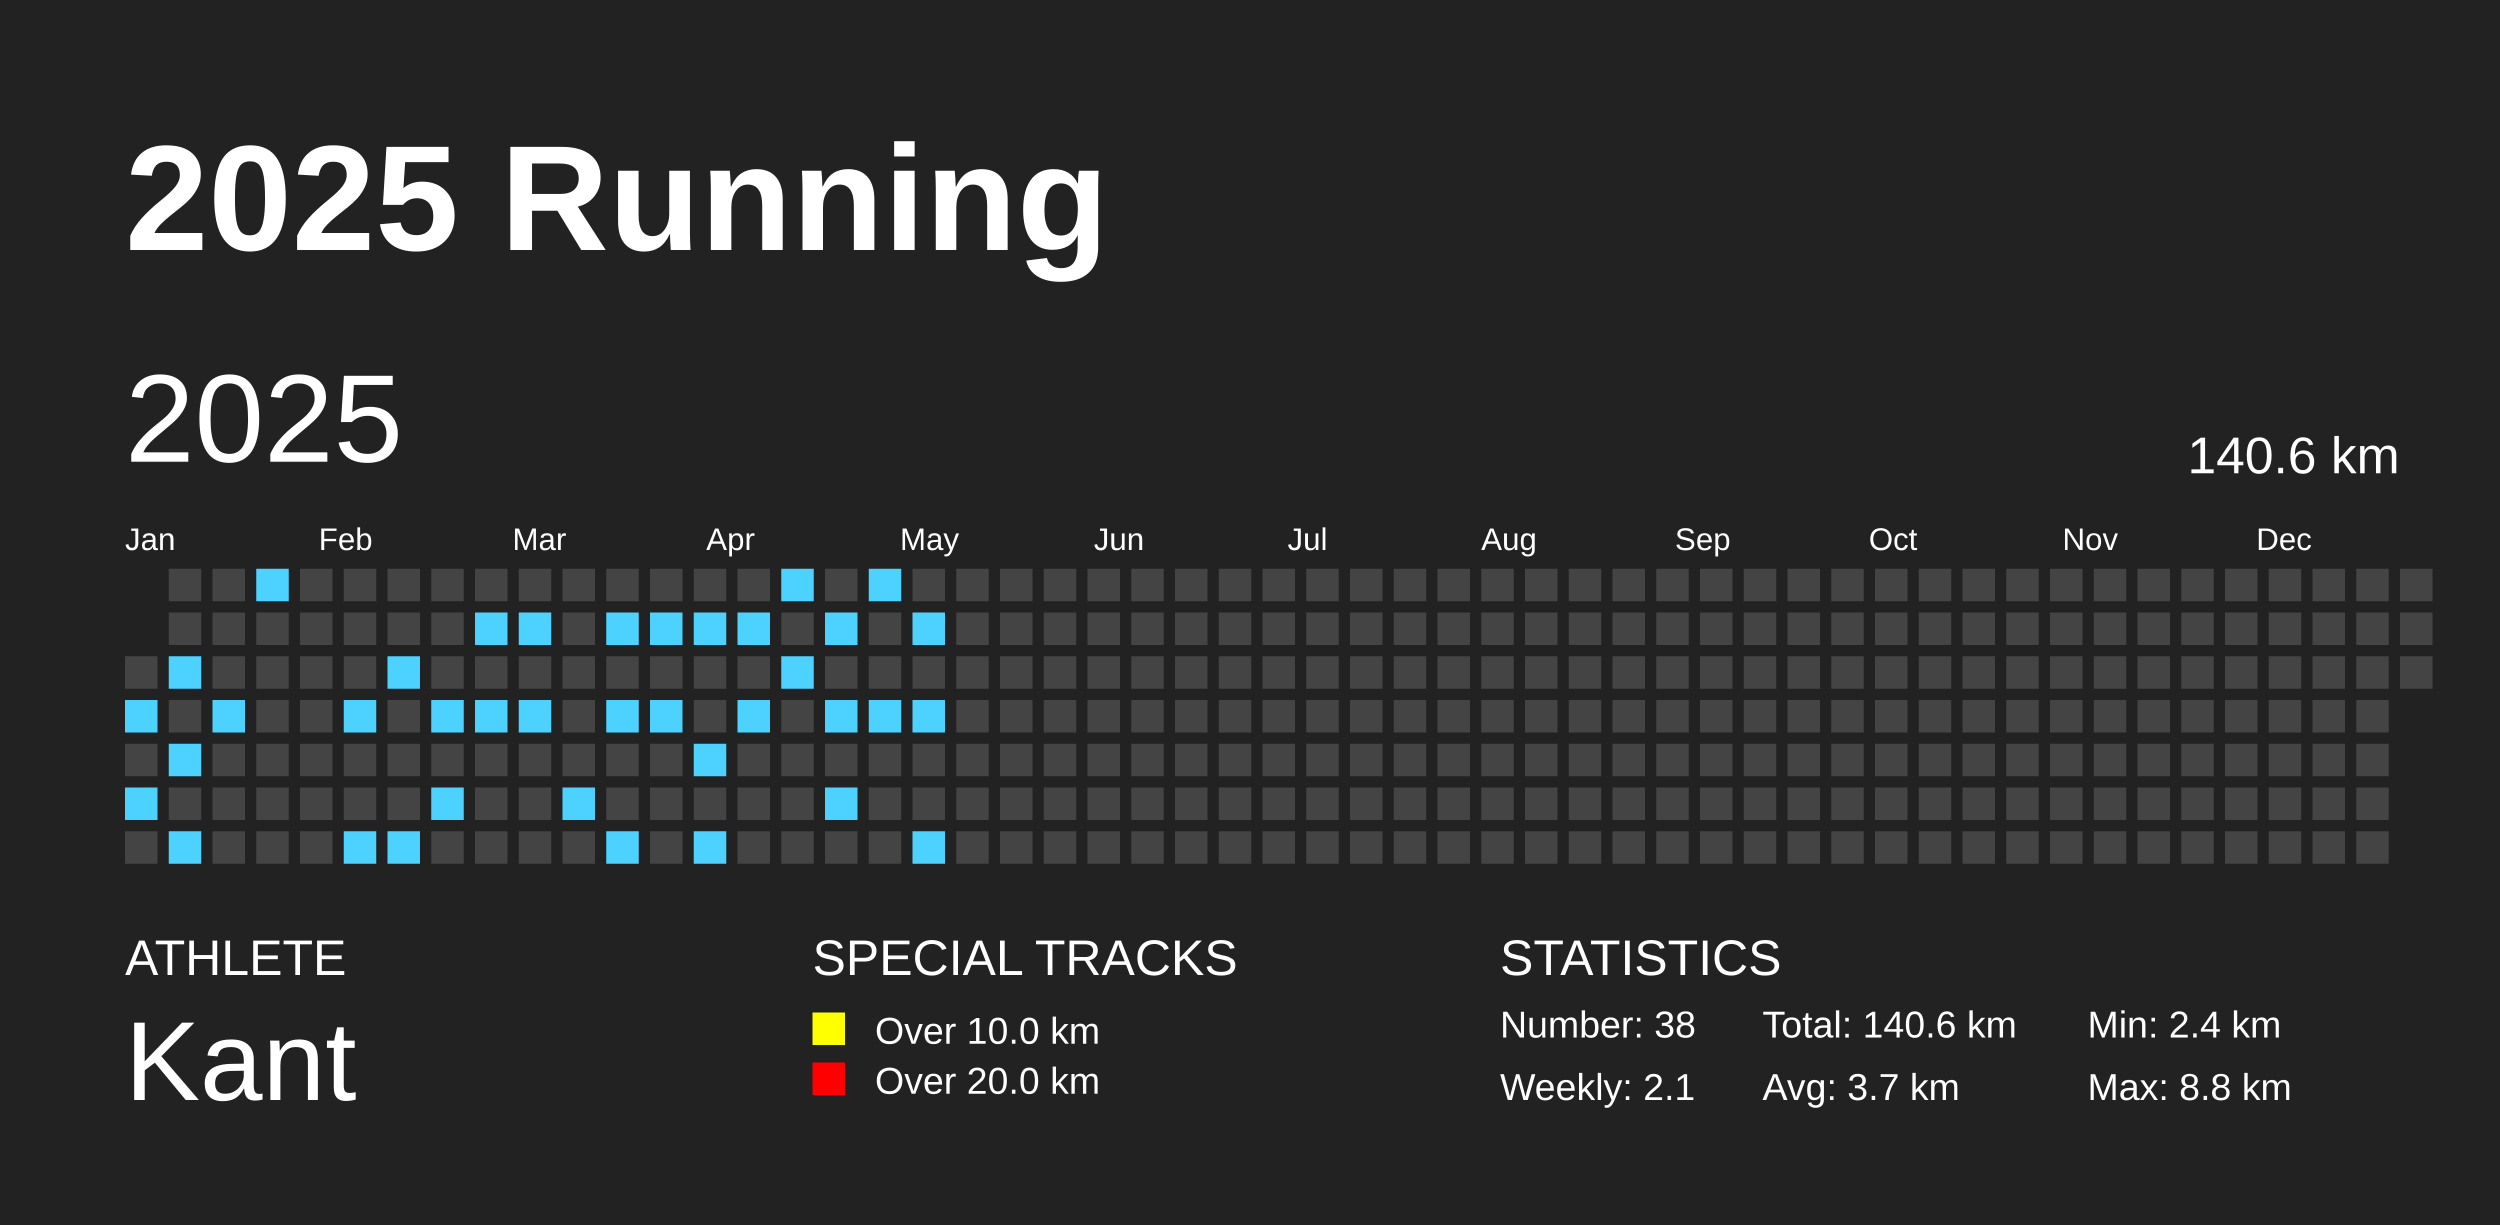
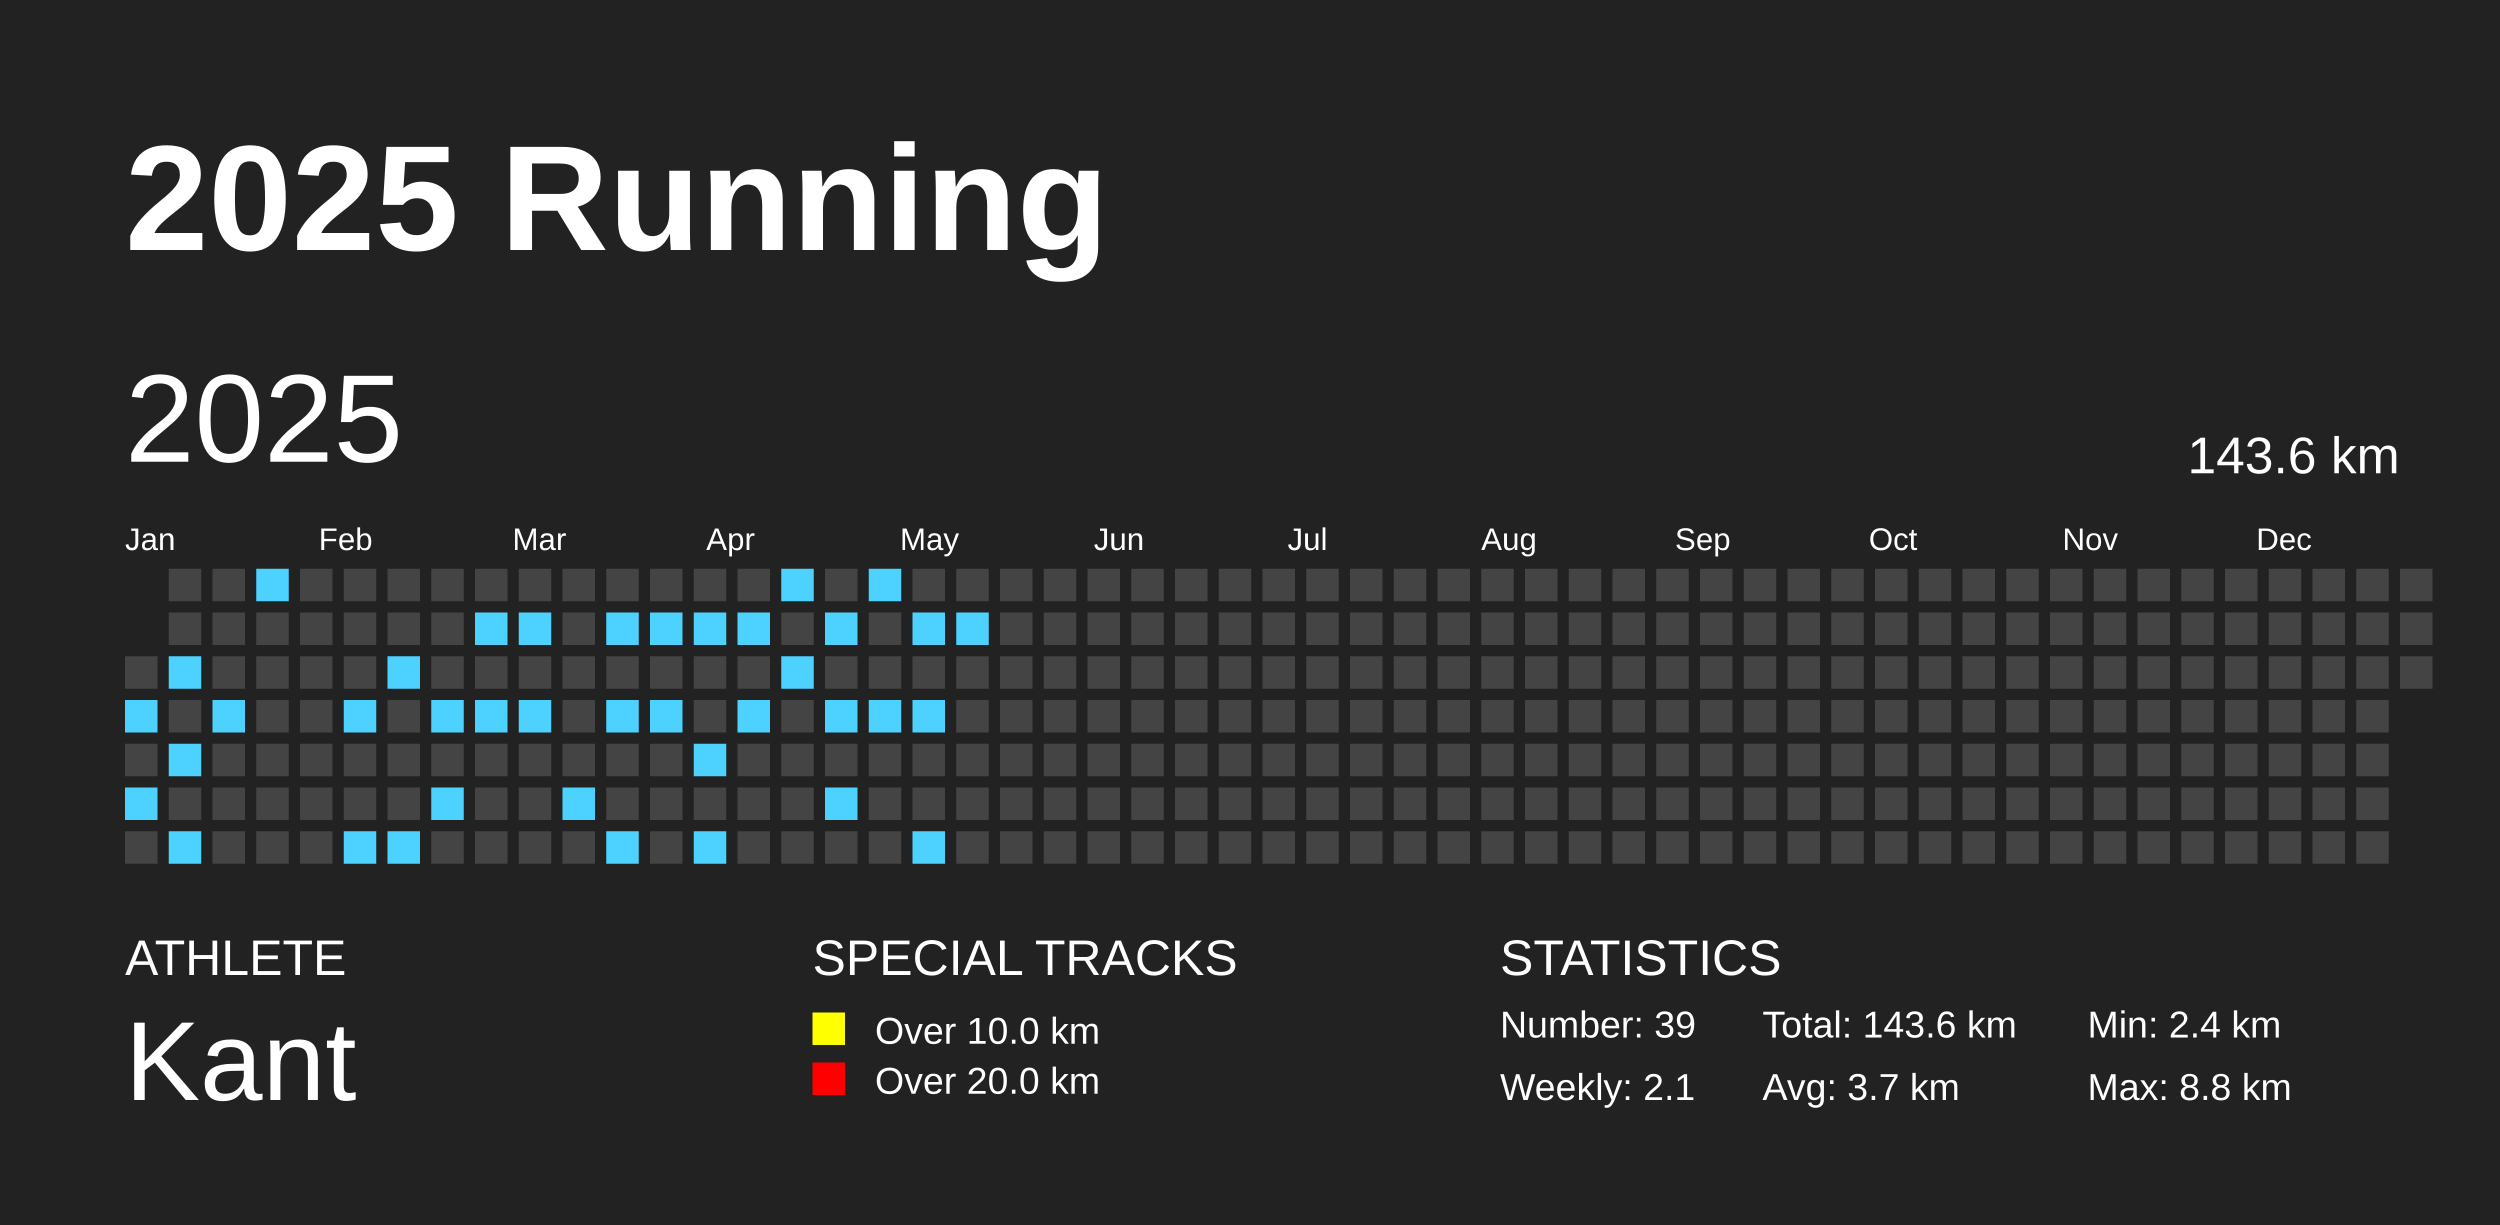
<svg xmlns="http://www.w3.org/2000/svg" baseProfile="full" height="98mm" version="1.1" viewBox="0,0,200,98" width="200mm">
  <defs />
  <rect fill="#222222" height="98" width="200" x="0" y="0" />
  <text fill="#FFFFFF" style="font-size:12px; font-family:Arial; font-weight:bold;" x="10" y="20">2025 Running</text>
  <text fill="#FFFFFF" style="font-size:4px; font-family:Arial" x="10" y="78">ATHLETE</text>
  <text fill="#FFFFFF" style="font-size:9px; font-family:Arial" x="10" y="88">Kant</text>
  <text fill="#FFFFFF" style="font-size:4px; font-family:Arial" x="65" y="78">SPECIAL TRACKS</text>
  <rect fill="yellow" height="2.6" width="2.6" x="65" y="81" />
  <text fill="#FFFFFF" style="font-size:3px; font-family:Arial" x="70" y="83.5">Over 10.0 km</text>
  <rect fill="red" height="2.6" width="2.6" x="65" y="85" />
  <text fill="#FFFFFF" style="font-size:3px; font-family:Arial" x="70" y="87.5">Over 20.0 km</text>
  <text fill="#FFFFFF" style="font-size:4px; font-family:Arial" x="120" y="78">STATISTICS</text>
-   <text fill="#FFFFFF" style="font-size:3px; font-family:Arial" x="120" y="83">Number: 38</text>
+   <text fill="#FFFFFF" style="font-size:3px; font-family:Arial" x="120" y="83">Number: 39</text>
  <text fill="#FFFFFF" style="font-size:3px; font-family:Arial" x="120" y="88">Weekly: 2.1</text>
-   <text fill="#FFFFFF" style="font-size:3px; font-family:Arial" x="141" y="83">Total: 140.6 km</text>
+   <text fill="#FFFFFF" style="font-size:3px; font-family:Arial" x="141" y="83">Total: 143.6 km</text>
  <text fill="#FFFFFF" style="font-size:3px; font-family:Arial" x="141" y="88">Avg: 3.7 km</text>
  <text fill="#FFFFFF" style="font-size:3px; font-family:Arial" x="167" y="83">Min: 2.4 km</text>
  <text fill="#FFFFFF" style="font-size:3px; font-family:Arial" x="167" y="88">Max: 8.8 km</text>
  <text dominant-baseline="hanging" fill="#FFFFFF" style="font-size:10.0px; font-family:Arial;" x="10" y="30">2025</text>
-   <text dominant-baseline="hanging" fill="#FFFFFF" style="font-size:4.125px; font-family:Arial;" x="175" y="35">140.6 km</text>
+   <text dominant-baseline="hanging" fill="#FFFFFF" style="font-size:4.125px; font-family:Arial;" x="175" y="35">143.6 km</text>
  <text fill="#FFFFFF" style="font-size:2.5px; font-family:Arial" x="10.0" y="44">Jan</text>
  <text fill="#FFFFFF" style="font-size:2.5px; font-family:Arial" x="25.5" y="44">Feb</text>
  <text fill="#FFFFFF" style="font-size:2.5px; font-family:Arial" x="41.0" y="44">Mar</text>
  <text fill="#FFFFFF" style="font-size:2.5px; font-family:Arial" x="56.5" y="44">Apr</text>
  <text fill="#FFFFFF" style="font-size:2.5px; font-family:Arial" x="72.0" y="44">May</text>
  <text fill="#FFFFFF" style="font-size:2.5px; font-family:Arial" x="87.5" y="44">Jun</text>
  <text fill="#FFFFFF" style="font-size:2.5px; font-family:Arial" x="103.0" y="44">Jul</text>
  <text fill="#FFFFFF" style="font-size:2.5px; font-family:Arial" x="118.5" y="44">Aug</text>
  <text fill="#FFFFFF" style="font-size:2.5px; font-family:Arial" x="134.0" y="44">Sep</text>
  <text fill="#FFFFFF" style="font-size:2.5px; font-family:Arial" x="149.5" y="44">Oct</text>
  <text fill="#FFFFFF" style="font-size:2.5px; font-family:Arial" x="165.0" y="44">Nov</text>
  <text fill="#FFFFFF" style="font-size:2.5px; font-family:Arial" x="180.5" y="44">Dec</text>
  <rect fill="#444444" height="2.6" width="2.6" x="10.0" y="52.5" />
  <rect fill="#4DD2FF" height="2.6" width="2.6" x="10.0" y="56.0" />
  <rect fill="#444444" height="2.6" width="2.6" x="10.0" y="59.5" />
  <rect fill="#4DD2FF" height="2.6" width="2.6" x="10.0" y="63.0" />
  <rect fill="#444444" height="2.6" width="2.6" x="10.0" y="66.5" />
  <rect fill="#444444" height="2.6" width="2.6" x="13.5" y="45.5" />
  <rect fill="#444444" height="2.6" width="2.6" x="13.5" y="49.0" />
  <rect fill="#4DD2FF" height="2.6" width="2.6" x="13.5" y="52.5" />
  <rect fill="#444444" height="2.6" width="2.6" x="13.5" y="56.0" />
  <rect fill="#4DD2FF" height="2.6" width="2.6" x="13.5" y="59.5" />
  <rect fill="#444444" height="2.6" width="2.6" x="13.5" y="63.0" />
  <rect fill="#4DD2FF" height="2.6" width="2.6" x="13.5" y="66.5" />
  <rect fill="#444444" height="2.6" width="2.6" x="17.0" y="45.5" />
  <rect fill="#444444" height="2.6" width="2.6" x="17.0" y="49.0" />
  <rect fill="#444444" height="2.6" width="2.6" x="17.0" y="52.5" />
  <rect fill="#4DD2FF" height="2.6" width="2.6" x="17.0" y="56.0" />
  <rect fill="#444444" height="2.6" width="2.6" x="17.0" y="59.5" />
  <rect fill="#444444" height="2.6" width="2.6" x="17.0" y="63.0" />
  <rect fill="#444444" height="2.6" width="2.6" x="17.0" y="66.5" />
  <rect fill="#4DD2FF" height="2.6" width="2.6" x="20.5" y="45.5" />
  <rect fill="#444444" height="2.6" width="2.6" x="20.5" y="49.0" />
  <rect fill="#444444" height="2.6" width="2.6" x="20.5" y="52.5" />
  <rect fill="#444444" height="2.6" width="2.6" x="20.5" y="56.0" />
  <rect fill="#444444" height="2.6" width="2.6" x="20.5" y="59.5" />
  <rect fill="#444444" height="2.6" width="2.6" x="20.5" y="63.0" />
  <rect fill="#444444" height="2.6" width="2.6" x="20.5" y="66.5" />
  <rect fill="#444444" height="2.6" width="2.6" x="24.0" y="45.5" />
  <rect fill="#444444" height="2.6" width="2.6" x="24.0" y="49.0" />
  <rect fill="#444444" height="2.6" width="2.6" x="24.0" y="52.5" />
  <rect fill="#444444" height="2.6" width="2.6" x="24.0" y="56.0" />
  <rect fill="#444444" height="2.6" width="2.6" x="24.0" y="59.5" />
  <rect fill="#444444" height="2.6" width="2.6" x="24.0" y="63.0" />
  <rect fill="#444444" height="2.6" width="2.6" x="24.0" y="66.5" />
  <rect fill="#444444" height="2.6" width="2.6" x="27.5" y="45.5" />
  <rect fill="#444444" height="2.6" width="2.6" x="27.5" y="49.0" />
  <rect fill="#444444" height="2.6" width="2.6" x="27.5" y="52.5" />
  <rect fill="#4DD2FF" height="2.6" width="2.6" x="27.5" y="56.0" />
  <rect fill="#444444" height="2.6" width="2.6" x="27.5" y="59.5" />
  <rect fill="#444444" height="2.6" width="2.6" x="27.5" y="63.0" />
  <rect fill="#4DD2FF" height="2.6" width="2.6" x="27.5" y="66.5" />
  <rect fill="#444444" height="2.6" width="2.6" x="31.0" y="45.5" />
  <rect fill="#444444" height="2.6" width="2.6" x="31.0" y="49.0" />
  <rect fill="#4DD2FF" height="2.6" width="2.6" x="31.0" y="52.5" />
  <rect fill="#444444" height="2.6" width="2.6" x="31.0" y="56.0" />
  <rect fill="#444444" height="2.6" width="2.6" x="31.0" y="59.5" />
  <rect fill="#444444" height="2.6" width="2.6" x="31.0" y="63.0" />
  <rect fill="#4DD2FF" height="2.6" width="2.6" x="31.0" y="66.5" />
  <rect fill="#444444" height="2.6" width="2.6" x="34.5" y="45.5" />
  <rect fill="#444444" height="2.6" width="2.6" x="34.5" y="49.0" />
  <rect fill="#444444" height="2.6" width="2.6" x="34.5" y="52.5" />
  <rect fill="#4DD2FF" height="2.6" width="2.6" x="34.5" y="56.0" />
  <rect fill="#444444" height="2.6" width="2.6" x="34.5" y="59.5" />
  <rect fill="#4DD2FF" height="2.6" width="2.6" x="34.5" y="63.0" />
  <rect fill="#444444" height="2.6" width="2.6" x="34.5" y="66.5" />
  <rect fill="#444444" height="2.6" width="2.6" x="38.0" y="45.5" />
  <rect fill="#4DD2FF" height="2.6" width="2.6" x="38.0" y="49.0" />
  <rect fill="#444444" height="2.6" width="2.6" x="38.0" y="52.5" />
  <rect fill="#4DD2FF" height="2.6" width="2.6" x="38.0" y="56.0" />
  <rect fill="#444444" height="2.6" width="2.6" x="38.0" y="59.5" />
  <rect fill="#444444" height="2.6" width="2.6" x="38.0" y="63.0" />
  <rect fill="#444444" height="2.6" width="2.6" x="38.0" y="66.5" />
  <rect fill="#444444" height="2.6" width="2.6" x="41.5" y="45.5" />
  <rect fill="#4DD2FF" height="2.6" width="2.6" x="41.5" y="49.0" />
  <rect fill="#444444" height="2.6" width="2.6" x="41.5" y="52.5" />
  <rect fill="#4DD2FF" height="2.6" width="2.6" x="41.5" y="56.0" />
  <rect fill="#444444" height="2.6" width="2.6" x="41.5" y="59.5" />
  <rect fill="#444444" height="2.6" width="2.6" x="41.5" y="63.0" />
  <rect fill="#444444" height="2.6" width="2.6" x="41.5" y="66.5" />
  <rect fill="#444444" height="2.6" width="2.6" x="45.0" y="45.5" />
  <rect fill="#444444" height="2.6" width="2.6" x="45.0" y="49.0" />
  <rect fill="#444444" height="2.6" width="2.6" x="45.0" y="52.5" />
  <rect fill="#444444" height="2.6" width="2.6" x="45.0" y="56.0" />
  <rect fill="#444444" height="2.6" width="2.6" x="45.0" y="59.5" />
  <rect fill="#4DD2FF" height="2.6" width="2.6" x="45.0" y="63.0" />
  <rect fill="#444444" height="2.6" width="2.6" x="45.0" y="66.5" />
  <rect fill="#444444" height="2.6" width="2.6" x="48.5" y="45.5" />
  <rect fill="#4DD2FF" height="2.6" width="2.6" x="48.5" y="49.0" />
  <rect fill="#444444" height="2.6" width="2.6" x="48.5" y="52.5" />
  <rect fill="#4DD2FF" height="2.6" width="2.6" x="48.5" y="56.0" />
  <rect fill="#444444" height="2.6" width="2.6" x="48.5" y="59.5" />
  <rect fill="#444444" height="2.6" width="2.6" x="48.5" y="63.0" />
  <rect fill="#4DD2FF" height="2.6" width="2.6" x="48.5" y="66.5" />
  <rect fill="#444444" height="2.6" width="2.6" x="52.0" y="45.5" />
  <rect fill="#4DD2FF" height="2.6" width="2.6" x="52.0" y="49.0" />
  <rect fill="#444444" height="2.6" width="2.6" x="52.0" y="52.5" />
  <rect fill="#4DD2FF" height="2.6" width="2.6" x="52.0" y="56.0" />
  <rect fill="#444444" height="2.6" width="2.6" x="52.0" y="59.5" />
  <rect fill="#444444" height="2.6" width="2.6" x="52.0" y="63.0" />
  <rect fill="#444444" height="2.6" width="2.6" x="52.0" y="66.5" />
  <rect fill="#444444" height="2.6" width="2.6" x="55.5" y="45.5" />
  <rect fill="#4DD2FF" height="2.6" width="2.6" x="55.5" y="49.0" />
  <rect fill="#444444" height="2.6" width="2.6" x="55.5" y="52.5" />
  <rect fill="#444444" height="2.6" width="2.6" x="55.5" y="56.0" />
  <rect fill="#4DD2FF" height="2.6" width="2.6" x="55.5" y="59.5" />
  <rect fill="#444444" height="2.6" width="2.6" x="55.5" y="63.0" />
  <rect fill="#4DD2FF" height="2.6" width="2.6" x="55.5" y="66.5" />
  <rect fill="#444444" height="2.6" width="2.6" x="59.0" y="45.5" />
  <rect fill="#4DD2FF" height="2.6" width="2.6" x="59.0" y="49.0" />
  <rect fill="#444444" height="2.6" width="2.6" x="59.0" y="52.5" />
  <rect fill="#4DD2FF" height="2.6" width="2.6" x="59.0" y="56.0" />
  <rect fill="#444444" height="2.6" width="2.6" x="59.0" y="59.5" />
  <rect fill="#444444" height="2.6" width="2.6" x="59.0" y="63.0" />
  <rect fill="#444444" height="2.6" width="2.6" x="59.0" y="66.5" />
  <rect fill="#4DD2FF" height="2.6" width="2.6" x="62.5" y="45.5" />
  <rect fill="#444444" height="2.6" width="2.6" x="62.5" y="49.0" />
  <rect fill="#4DD2FF" height="2.6" width="2.6" x="62.5" y="52.5" />
  <rect fill="#444444" height="2.6" width="2.6" x="62.5" y="56.0" />
  <rect fill="#444444" height="2.6" width="2.6" x="62.5" y="59.5" />
  <rect fill="#444444" height="2.6" width="2.6" x="62.5" y="63.0" />
  <rect fill="#444444" height="2.6" width="2.6" x="62.5" y="66.5" />
  <rect fill="#444444" height="2.6" width="2.6" x="66.0" y="45.5" />
  <rect fill="#4DD2FF" height="2.6" width="2.6" x="66.0" y="49.0" />
  <rect fill="#444444" height="2.6" width="2.6" x="66.0" y="52.5" />
  <rect fill="#4DD2FF" height="2.6" width="2.6" x="66.0" y="56.0" />
  <rect fill="#444444" height="2.6" width="2.6" x="66.0" y="59.5" />
  <rect fill="#4DD2FF" height="2.6" width="2.6" x="66.0" y="63.0" />
  <rect fill="#444444" height="2.6" width="2.6" x="66.0" y="66.5" />
  <rect fill="#4DD2FF" height="2.6" width="2.6" x="69.5" y="45.5" />
  <rect fill="#444444" height="2.6" width="2.6" x="69.5" y="49.0" />
  <rect fill="#444444" height="2.6" width="2.6" x="69.5" y="52.5" />
  <rect fill="#4DD2FF" height="2.6" width="2.6" x="69.5" y="56.0" />
  <rect fill="#444444" height="2.6" width="2.6" x="69.5" y="59.5" />
  <rect fill="#444444" height="2.6" width="2.6" x="69.5" y="63.0" />
  <rect fill="#444444" height="2.6" width="2.6" x="69.5" y="66.5" />
  <rect fill="#444444" height="2.6" width="2.6" x="73.0" y="45.5" />
  <rect fill="#4DD2FF" height="2.6" width="2.6" x="73.0" y="49.0" />
  <rect fill="#444444" height="2.6" width="2.6" x="73.0" y="52.5" />
  <rect fill="#4DD2FF" height="2.6" width="2.6" x="73.0" y="56.0" />
  <rect fill="#444444" height="2.6" width="2.6" x="73.0" y="59.5" />
  <rect fill="#444444" height="2.6" width="2.6" x="73.0" y="63.0" />
  <rect fill="#4DD2FF" height="2.6" width="2.6" x="73.0" y="66.5" />
  <rect fill="#444444" height="2.6" width="2.6" x="76.5" y="45.5" />
-   <rect fill="#444444" height="2.6" width="2.6" x="76.5" y="49.0" />
+   <rect fill="#4DD2FF" height="2.6" width="2.6" x="76.5" y="49.0" />
  <rect fill="#444444" height="2.6" width="2.6" x="76.5" y="52.5" />
  <rect fill="#444444" height="2.6" width="2.6" x="76.5" y="56.0" />
  <rect fill="#444444" height="2.6" width="2.6" x="76.5" y="59.5" />
  <rect fill="#444444" height="2.6" width="2.6" x="76.5" y="63.0" />
  <rect fill="#444444" height="2.6" width="2.6" x="76.5" y="66.5" />
  <rect fill="#444444" height="2.6" width="2.6" x="80.0" y="45.5" />
  <rect fill="#444444" height="2.6" width="2.6" x="80.0" y="49.0" />
  <rect fill="#444444" height="2.6" width="2.6" x="80.0" y="52.5" />
  <rect fill="#444444" height="2.6" width="2.6" x="80.0" y="56.0" />
  <rect fill="#444444" height="2.6" width="2.6" x="80.0" y="59.5" />
  <rect fill="#444444" height="2.6" width="2.6" x="80.0" y="63.0" />
  <rect fill="#444444" height="2.6" width="2.6" x="80.0" y="66.5" />
  <rect fill="#444444" height="2.6" width="2.6" x="83.5" y="45.5" />
  <rect fill="#444444" height="2.6" width="2.6" x="83.5" y="49.0" />
  <rect fill="#444444" height="2.6" width="2.6" x="83.5" y="52.5" />
  <rect fill="#444444" height="2.6" width="2.6" x="83.5" y="56.0" />
  <rect fill="#444444" height="2.6" width="2.6" x="83.5" y="59.5" />
  <rect fill="#444444" height="2.6" width="2.6" x="83.5" y="63.0" />
  <rect fill="#444444" height="2.6" width="2.6" x="83.5" y="66.5" />
  <rect fill="#444444" height="2.6" width="2.6" x="87.0" y="45.5" />
  <rect fill="#444444" height="2.6" width="2.6" x="87.0" y="49.0" />
  <rect fill="#444444" height="2.6" width="2.6" x="87.0" y="52.5" />
  <rect fill="#444444" height="2.6" width="2.6" x="87.0" y="56.0" />
  <rect fill="#444444" height="2.6" width="2.6" x="87.0" y="59.5" />
  <rect fill="#444444" height="2.6" width="2.6" x="87.0" y="63.0" />
  <rect fill="#444444" height="2.6" width="2.6" x="87.0" y="66.5" />
  <rect fill="#444444" height="2.6" width="2.6" x="90.5" y="45.5" />
  <rect fill="#444444" height="2.6" width="2.6" x="90.5" y="49.0" />
  <rect fill="#444444" height="2.6" width="2.6" x="90.5" y="52.5" />
  <rect fill="#444444" height="2.6" width="2.6" x="90.5" y="56.0" />
  <rect fill="#444444" height="2.6" width="2.6" x="90.5" y="59.5" />
  <rect fill="#444444" height="2.6" width="2.6" x="90.5" y="63.0" />
  <rect fill="#444444" height="2.6" width="2.6" x="90.5" y="66.5" />
  <rect fill="#444444" height="2.6" width="2.6" x="94.0" y="45.5" />
  <rect fill="#444444" height="2.6" width="2.6" x="94.0" y="49.0" />
  <rect fill="#444444" height="2.6" width="2.6" x="94.0" y="52.5" />
  <rect fill="#444444" height="2.6" width="2.6" x="94.0" y="56.0" />
  <rect fill="#444444" height="2.6" width="2.6" x="94.0" y="59.5" />
  <rect fill="#444444" height="2.6" width="2.6" x="94.0" y="63.0" />
  <rect fill="#444444" height="2.6" width="2.6" x="94.0" y="66.5" />
  <rect fill="#444444" height="2.6" width="2.6" x="97.5" y="45.5" />
  <rect fill="#444444" height="2.6" width="2.6" x="97.5" y="49.0" />
  <rect fill="#444444" height="2.6" width="2.6" x="97.5" y="52.5" />
  <rect fill="#444444" height="2.6" width="2.6" x="97.5" y="56.0" />
  <rect fill="#444444" height="2.6" width="2.6" x="97.5" y="59.5" />
  <rect fill="#444444" height="2.6" width="2.6" x="97.5" y="63.0" />
  <rect fill="#444444" height="2.6" width="2.6" x="97.5" y="66.5" />
  <rect fill="#444444" height="2.6" width="2.6" x="101.0" y="45.5" />
  <rect fill="#444444" height="2.6" width="2.6" x="101.0" y="49.0" />
  <rect fill="#444444" height="2.6" width="2.6" x="101.0" y="52.5" />
  <rect fill="#444444" height="2.6" width="2.6" x="101.0" y="56.0" />
  <rect fill="#444444" height="2.6" width="2.6" x="101.0" y="59.5" />
  <rect fill="#444444" height="2.6" width="2.6" x="101.0" y="63.0" />
  <rect fill="#444444" height="2.6" width="2.6" x="101.0" y="66.5" />
  <rect fill="#444444" height="2.6" width="2.6" x="104.5" y="45.5" />
  <rect fill="#444444" height="2.6" width="2.6" x="104.5" y="49.0" />
  <rect fill="#444444" height="2.6" width="2.6" x="104.5" y="52.5" />
  <rect fill="#444444" height="2.6" width="2.6" x="104.5" y="56.0" />
  <rect fill="#444444" height="2.6" width="2.6" x="104.5" y="59.5" />
  <rect fill="#444444" height="2.6" width="2.6" x="104.5" y="63.0" />
  <rect fill="#444444" height="2.6" width="2.6" x="104.5" y="66.5" />
  <rect fill="#444444" height="2.6" width="2.6" x="108.0" y="45.5" />
  <rect fill="#444444" height="2.6" width="2.6" x="108.0" y="49.0" />
  <rect fill="#444444" height="2.6" width="2.6" x="108.0" y="52.5" />
  <rect fill="#444444" height="2.6" width="2.6" x="108.0" y="56.0" />
  <rect fill="#444444" height="2.6" width="2.6" x="108.0" y="59.5" />
  <rect fill="#444444" height="2.6" width="2.6" x="108.0" y="63.0" />
  <rect fill="#444444" height="2.6" width="2.6" x="108.0" y="66.5" />
  <rect fill="#444444" height="2.6" width="2.6" x="111.5" y="45.5" />
  <rect fill="#444444" height="2.6" width="2.6" x="111.5" y="49.0" />
  <rect fill="#444444" height="2.6" width="2.6" x="111.5" y="52.5" />
  <rect fill="#444444" height="2.6" width="2.6" x="111.5" y="56.0" />
  <rect fill="#444444" height="2.6" width="2.6" x="111.5" y="59.5" />
  <rect fill="#444444" height="2.6" width="2.6" x="111.5" y="63.0" />
  <rect fill="#444444" height="2.6" width="2.6" x="111.5" y="66.5" />
  <rect fill="#444444" height="2.6" width="2.6" x="115.0" y="45.5" />
  <rect fill="#444444" height="2.6" width="2.6" x="115.0" y="49.0" />
  <rect fill="#444444" height="2.6" width="2.6" x="115.0" y="52.5" />
  <rect fill="#444444" height="2.6" width="2.6" x="115.0" y="56.0" />
  <rect fill="#444444" height="2.6" width="2.6" x="115.0" y="59.5" />
  <rect fill="#444444" height="2.6" width="2.6" x="115.0" y="63.0" />
  <rect fill="#444444" height="2.6" width="2.6" x="115.0" y="66.5" />
  <rect fill="#444444" height="2.6" width="2.6" x="118.5" y="45.5" />
  <rect fill="#444444" height="2.6" width="2.6" x="118.5" y="49.0" />
  <rect fill="#444444" height="2.6" width="2.6" x="118.5" y="52.5" />
  <rect fill="#444444" height="2.6" width="2.6" x="118.5" y="56.0" />
  <rect fill="#444444" height="2.6" width="2.6" x="118.5" y="59.5" />
  <rect fill="#444444" height="2.6" width="2.6" x="118.5" y="63.0" />
  <rect fill="#444444" height="2.6" width="2.6" x="118.5" y="66.5" />
  <rect fill="#444444" height="2.6" width="2.6" x="122.0" y="45.5" />
  <rect fill="#444444" height="2.6" width="2.6" x="122.0" y="49.0" />
  <rect fill="#444444" height="2.6" width="2.6" x="122.0" y="52.5" />
  <rect fill="#444444" height="2.6" width="2.6" x="122.0" y="56.0" />
  <rect fill="#444444" height="2.6" width="2.6" x="122.0" y="59.5" />
  <rect fill="#444444" height="2.6" width="2.6" x="122.0" y="63.0" />
  <rect fill="#444444" height="2.6" width="2.6" x="122.0" y="66.5" />
  <rect fill="#444444" height="2.6" width="2.6" x="125.5" y="45.5" />
  <rect fill="#444444" height="2.6" width="2.6" x="125.5" y="49.0" />
  <rect fill="#444444" height="2.6" width="2.6" x="125.5" y="52.5" />
  <rect fill="#444444" height="2.6" width="2.6" x="125.5" y="56.0" />
  <rect fill="#444444" height="2.6" width="2.6" x="125.5" y="59.5" />
  <rect fill="#444444" height="2.6" width="2.6" x="125.5" y="63.0" />
  <rect fill="#444444" height="2.6" width="2.6" x="125.5" y="66.5" />
  <rect fill="#444444" height="2.6" width="2.6" x="129.0" y="45.5" />
  <rect fill="#444444" height="2.6" width="2.6" x="129.0" y="49.0" />
  <rect fill="#444444" height="2.6" width="2.6" x="129.0" y="52.5" />
  <rect fill="#444444" height="2.6" width="2.6" x="129.0" y="56.0" />
  <rect fill="#444444" height="2.6" width="2.6" x="129.0" y="59.5" />
  <rect fill="#444444" height="2.6" width="2.6" x="129.0" y="63.0" />
  <rect fill="#444444" height="2.6" width="2.6" x="129.0" y="66.5" />
  <rect fill="#444444" height="2.6" width="2.6" x="132.5" y="45.5" />
  <rect fill="#444444" height="2.6" width="2.6" x="132.5" y="49.0" />
  <rect fill="#444444" height="2.6" width="2.6" x="132.5" y="52.5" />
  <rect fill="#444444" height="2.6" width="2.6" x="132.5" y="56.0" />
  <rect fill="#444444" height="2.6" width="2.6" x="132.5" y="59.5" />
  <rect fill="#444444" height="2.6" width="2.6" x="132.5" y="63.0" />
  <rect fill="#444444" height="2.6" width="2.6" x="132.5" y="66.5" />
  <rect fill="#444444" height="2.6" width="2.6" x="136.0" y="45.5" />
  <rect fill="#444444" height="2.6" width="2.6" x="136.0" y="49.0" />
  <rect fill="#444444" height="2.6" width="2.6" x="136.0" y="52.5" />
  <rect fill="#444444" height="2.6" width="2.6" x="136.0" y="56.0" />
  <rect fill="#444444" height="2.6" width="2.6" x="136.0" y="59.5" />
  <rect fill="#444444" height="2.6" width="2.6" x="136.0" y="63.0" />
  <rect fill="#444444" height="2.6" width="2.6" x="136.0" y="66.5" />
  <rect fill="#444444" height="2.6" width="2.6" x="139.5" y="45.5" />
  <rect fill="#444444" height="2.6" width="2.6" x="139.5" y="49.0" />
  <rect fill="#444444" height="2.6" width="2.6" x="139.5" y="52.5" />
  <rect fill="#444444" height="2.6" width="2.6" x="139.5" y="56.0" />
  <rect fill="#444444" height="2.6" width="2.6" x="139.5" y="59.5" />
  <rect fill="#444444" height="2.6" width="2.6" x="139.5" y="63.0" />
  <rect fill="#444444" height="2.6" width="2.6" x="139.5" y="66.5" />
  <rect fill="#444444" height="2.6" width="2.6" x="143.0" y="45.5" />
  <rect fill="#444444" height="2.6" width="2.6" x="143.0" y="49.0" />
  <rect fill="#444444" height="2.6" width="2.6" x="143.0" y="52.5" />
  <rect fill="#444444" height="2.6" width="2.6" x="143.0" y="56.0" />
  <rect fill="#444444" height="2.6" width="2.6" x="143.0" y="59.5" />
  <rect fill="#444444" height="2.6" width="2.6" x="143.0" y="63.0" />
  <rect fill="#444444" height="2.6" width="2.6" x="143.0" y="66.5" />
  <rect fill="#444444" height="2.6" width="2.6" x="146.5" y="45.5" />
  <rect fill="#444444" height="2.6" width="2.6" x="146.5" y="49.0" />
  <rect fill="#444444" height="2.6" width="2.6" x="146.5" y="52.5" />
  <rect fill="#444444" height="2.6" width="2.6" x="146.5" y="56.0" />
  <rect fill="#444444" height="2.6" width="2.6" x="146.5" y="59.5" />
  <rect fill="#444444" height="2.6" width="2.6" x="146.5" y="63.0" />
  <rect fill="#444444" height="2.6" width="2.6" x="146.5" y="66.5" />
  <rect fill="#444444" height="2.6" width="2.6" x="150.0" y="45.5" />
  <rect fill="#444444" height="2.6" width="2.6" x="150.0" y="49.0" />
  <rect fill="#444444" height="2.6" width="2.6" x="150.0" y="52.5" />
  <rect fill="#444444" height="2.6" width="2.6" x="150.0" y="56.0" />
  <rect fill="#444444" height="2.6" width="2.6" x="150.0" y="59.5" />
  <rect fill="#444444" height="2.6" width="2.6" x="150.0" y="63.0" />
  <rect fill="#444444" height="2.6" width="2.6" x="150.0" y="66.5" />
  <rect fill="#444444" height="2.6" width="2.6" x="153.5" y="45.5" />
  <rect fill="#444444" height="2.6" width="2.6" x="153.5" y="49.0" />
  <rect fill="#444444" height="2.6" width="2.6" x="153.5" y="52.5" />
  <rect fill="#444444" height="2.6" width="2.6" x="153.5" y="56.0" />
  <rect fill="#444444" height="2.6" width="2.6" x="153.5" y="59.5" />
  <rect fill="#444444" height="2.6" width="2.6" x="153.5" y="63.0" />
  <rect fill="#444444" height="2.6" width="2.6" x="153.5" y="66.5" />
  <rect fill="#444444" height="2.6" width="2.6" x="157.0" y="45.5" />
  <rect fill="#444444" height="2.6" width="2.6" x="157.0" y="49.0" />
  <rect fill="#444444" height="2.6" width="2.6" x="157.0" y="52.5" />
  <rect fill="#444444" height="2.6" width="2.6" x="157.0" y="56.0" />
  <rect fill="#444444" height="2.6" width="2.6" x="157.0" y="59.5" />
  <rect fill="#444444" height="2.6" width="2.6" x="157.0" y="63.0" />
  <rect fill="#444444" height="2.6" width="2.6" x="157.0" y="66.5" />
  <rect fill="#444444" height="2.6" width="2.6" x="160.5" y="45.5" />
  <rect fill="#444444" height="2.6" width="2.6" x="160.5" y="49.0" />
  <rect fill="#444444" height="2.6" width="2.6" x="160.5" y="52.5" />
  <rect fill="#444444" height="2.6" width="2.6" x="160.5" y="56.0" />
  <rect fill="#444444" height="2.6" width="2.6" x="160.5" y="59.5" />
  <rect fill="#444444" height="2.6" width="2.6" x="160.5" y="63.0" />
  <rect fill="#444444" height="2.6" width="2.6" x="160.5" y="66.5" />
  <rect fill="#444444" height="2.6" width="2.6" x="164.0" y="45.5" />
  <rect fill="#444444" height="2.6" width="2.6" x="164.0" y="49.0" />
  <rect fill="#444444" height="2.6" width="2.6" x="164.0" y="52.5" />
  <rect fill="#444444" height="2.6" width="2.6" x="164.0" y="56.0" />
  <rect fill="#444444" height="2.6" width="2.6" x="164.0" y="59.5" />
  <rect fill="#444444" height="2.6" width="2.6" x="164.0" y="63.0" />
  <rect fill="#444444" height="2.6" width="2.6" x="164.0" y="66.5" />
  <rect fill="#444444" height="2.6" width="2.6" x="167.5" y="45.5" />
  <rect fill="#444444" height="2.6" width="2.6" x="167.5" y="49.0" />
  <rect fill="#444444" height="2.6" width="2.6" x="167.5" y="52.5" />
  <rect fill="#444444" height="2.6" width="2.6" x="167.5" y="56.0" />
  <rect fill="#444444" height="2.6" width="2.6" x="167.5" y="59.5" />
  <rect fill="#444444" height="2.6" width="2.6" x="167.5" y="63.0" />
  <rect fill="#444444" height="2.6" width="2.6" x="167.5" y="66.5" />
  <rect fill="#444444" height="2.6" width="2.6" x="171.0" y="45.5" />
  <rect fill="#444444" height="2.6" width="2.6" x="171.0" y="49.0" />
  <rect fill="#444444" height="2.6" width="2.6" x="171.0" y="52.5" />
  <rect fill="#444444" height="2.6" width="2.6" x="171.0" y="56.0" />
  <rect fill="#444444" height="2.6" width="2.6" x="171.0" y="59.5" />
  <rect fill="#444444" height="2.6" width="2.6" x="171.0" y="63.0" />
  <rect fill="#444444" height="2.6" width="2.6" x="171.0" y="66.5" />
  <rect fill="#444444" height="2.6" width="2.6" x="174.5" y="45.5" />
  <rect fill="#444444" height="2.6" width="2.6" x="174.5" y="49.0" />
  <rect fill="#444444" height="2.6" width="2.6" x="174.5" y="52.5" />
  <rect fill="#444444" height="2.6" width="2.6" x="174.5" y="56.0" />
  <rect fill="#444444" height="2.6" width="2.6" x="174.5" y="59.5" />
  <rect fill="#444444" height="2.6" width="2.6" x="174.5" y="63.0" />
  <rect fill="#444444" height="2.6" width="2.6" x="174.5" y="66.5" />
  <rect fill="#444444" height="2.6" width="2.6" x="178.0" y="45.5" />
  <rect fill="#444444" height="2.6" width="2.6" x="178.0" y="49.0" />
  <rect fill="#444444" height="2.6" width="2.6" x="178.0" y="52.5" />
  <rect fill="#444444" height="2.6" width="2.6" x="178.0" y="56.0" />
  <rect fill="#444444" height="2.6" width="2.6" x="178.0" y="59.5" />
  <rect fill="#444444" height="2.6" width="2.6" x="178.0" y="63.0" />
  <rect fill="#444444" height="2.6" width="2.6" x="178.0" y="66.5" />
  <rect fill="#444444" height="2.6" width="2.6" x="181.5" y="45.5" />
  <rect fill="#444444" height="2.6" width="2.6" x="181.5" y="49.0" />
  <rect fill="#444444" height="2.6" width="2.6" x="181.5" y="52.5" />
  <rect fill="#444444" height="2.6" width="2.6" x="181.5" y="56.0" />
  <rect fill="#444444" height="2.6" width="2.6" x="181.5" y="59.5" />
  <rect fill="#444444" height="2.6" width="2.6" x="181.5" y="63.0" />
  <rect fill="#444444" height="2.6" width="2.6" x="181.5" y="66.5" />
  <rect fill="#444444" height="2.6" width="2.6" x="185.0" y="45.5" />
  <rect fill="#444444" height="2.6" width="2.6" x="185.0" y="49.0" />
  <rect fill="#444444" height="2.6" width="2.6" x="185.0" y="52.5" />
  <rect fill="#444444" height="2.6" width="2.6" x="185.0" y="56.0" />
  <rect fill="#444444" height="2.6" width="2.6" x="185.0" y="59.5" />
  <rect fill="#444444" height="2.6" width="2.6" x="185.0" y="63.0" />
  <rect fill="#444444" height="2.6" width="2.6" x="185.0" y="66.5" />
  <rect fill="#444444" height="2.6" width="2.6" x="188.5" y="45.5" />
  <rect fill="#444444" height="2.6" width="2.6" x="188.5" y="49.0" />
  <rect fill="#444444" height="2.6" width="2.6" x="188.5" y="52.5" />
  <rect fill="#444444" height="2.6" width="2.6" x="188.5" y="56.0" />
  <rect fill="#444444" height="2.6" width="2.6" x="188.5" y="59.5" />
  <rect fill="#444444" height="2.6" width="2.6" x="188.5" y="63.0" />
  <rect fill="#444444" height="2.6" width="2.6" x="188.5" y="66.5" />
  <rect fill="#444444" height="2.6" width="2.6" x="192.0" y="45.5" />
  <rect fill="#444444" height="2.6" width="2.6" x="192.0" y="49.0" />
  <rect fill="#444444" height="2.6" width="2.6" x="192.0" y="52.5" />
</svg>
